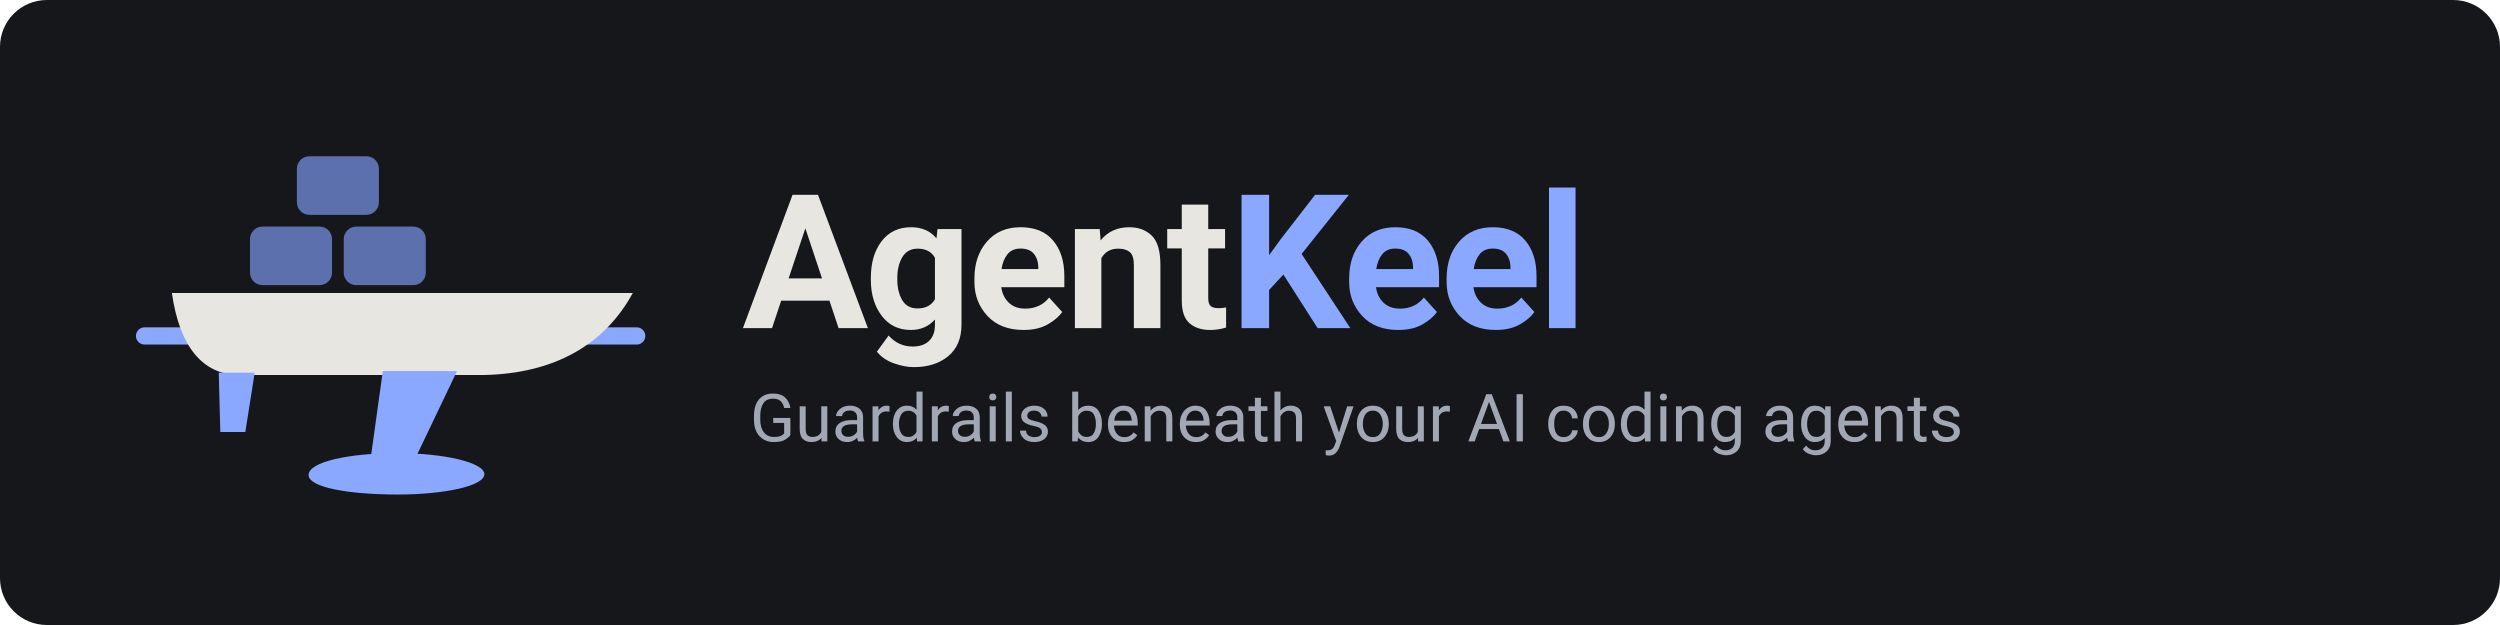
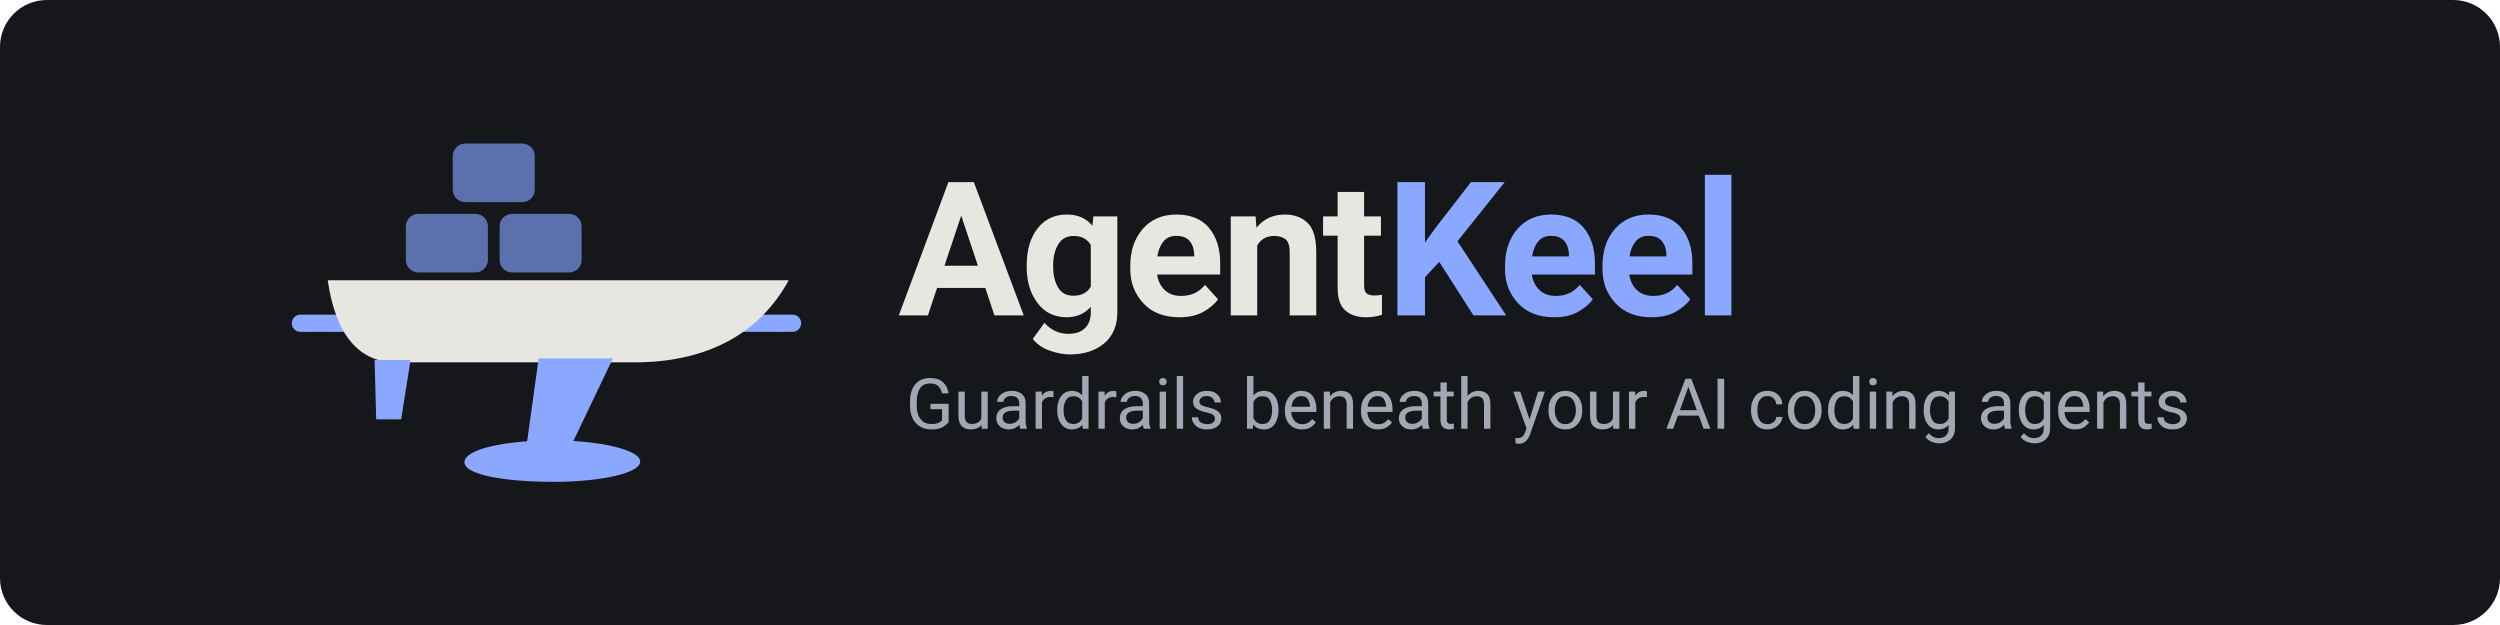
<svg xmlns="http://www.w3.org/2000/svg" viewBox="0 0 1280 320" role="img" aria-labelledby="t">
-   <style>.hull{fill:#e8e6e1}.keel{fill:#8aa8ff}.work{fill:#5b70ad}.water{stroke:#8aa8ff}</style>
+   <style>
+     .hull{fill:#e8e6e1}.keel{fill:#8aa8ff}.work{fill:#5b70ad}.water{stroke:#8aa8ff}
+     .word{font-family:ui-sans-serif, -apple-system, 'Segoe UI', Roboto, Helvetica, Arial, sans-serif;font-weight:700;letter-spacing:-2px;fill:#e8e6e1}.word tspan{fill:#8aa8ff}
+     .tag{font-family:ui-sans-serif, -apple-system, 'Segoe UI', Roboto, Helvetica, Arial, sans-serif;fill:#a2a8b3}
+     .narrow{display:none}
+     @media (max-width: 640px) { .wide{display:none} .narrow{display:inline} }
+   </style>
  <rect width="1280" height="320" rx="24" fill="#15171b" />
-   <g transform="translate(72 30) scale(4)">
-     <path class="water" d="M0.5 35.5h63" stroke-width="2.2" stroke-linecap="round" fill="none" />
-     <rect class="work" x="14" y="21.5" width="10.5" height="7.5" rx="1.6" />
-     <rect class="work" x="26" y="21.5" width="10.5" height="7.5" rx="1.6" />
-     <rect class="work" x="20" y="12.5" width="10.5" height="7.5" rx="1.6" />
-     <path class="hull" d="M4 30h59c-3.6 6.6-10 10.3-19 10.5H12.5C8 40.4 5 37 4 30z" />
-     <path class="keel" d="M31 40h9.5l-5.5 11.5h-5.6z" />
-     <path class="keel" d="M21.5 53.3c0-1.7 5.2-2.8 11.4-2.8 5.9 0 11.1 1.2 11.1 2.7 0 1.5-5.1 2.6-11.1 2.6-6.2 0-11.4-.9-11.4-2.5z" />
-     <path class="keel" d="M10 40.2h4.6l-1.2 7.6h-3.2z" />
+   <g class="wide" transform="translate(79.8 -6.5)">
+     <g transform="translate(72 30) scale(4)">
+       <path class="water" d="M0.5 35.5h63" stroke-width="2.2" stroke-linecap="round" fill="none" />
+       <rect class="work" x="14" y="21.5" width="10.5" height="7.5" rx="1.6" />
+       <rect class="work" x="26" y="21.5" width="10.5" height="7.5" rx="1.6" />
+       <rect class="work" x="20" y="12.5" width="10.5" height="7.5" rx="1.6" />
+       <path class="hull" d="M4 30h59c-3.6 6.6-10 10.3-19 10.5H12.5C8 40.4 5 37 4 30z" />
+       <path class="keel" d="M31 40h9.5l-5.5 11.5h-5.6z" />
+       <path class="keel" d="M21.5 53.3c0-1.7 5.2-2.8 11.4-2.8 5.9 0 11.1 1.2 11.1 2.7 0 1.5-5.1 2.6-11.1 2.6-6.2 0-11.4-.9-11.4-2.5z" />
+       <path class="keel" d="M10 40.2h4.6l-1.2 7.6h-3.2z" />
+     </g>
+     <text class="word" x="380" y="168" font-size="96">Agent<tspan>Keel</tspan>
+     </text>
+     <text class="tag" x="384" y="226" font-size="36">Guardrails beneath your AI coding agents</text>
  </g>
-   <text x="380" y="168" font-family="ui-sans-serif, -apple-system, 'Segoe UI', Roboto, Helvetica, Arial, sans-serif" font-size="96" font-weight="700" letter-spacing="-2" fill="#e8e6e1">Agent<tspan fill="#8aa8ff">Keel</tspan>
-   </text>
-   <text x="384" y="226" font-family="ui-sans-serif, -apple-system, 'Segoe UI', Roboto, Helvetica, Arial, sans-serif" font-size="34" fill="#a2a8b3">Guardrails beneath your AI coding agents</text>
+   <g class="narrow" transform="translate(0 8.2)">
+     <g transform="translate(250 6) scale(2.7)">
+       <path class="water" d="M0.5 35.5h63" stroke-width="2.2" stroke-linecap="round" fill="none" />
+       <rect class="work" x="14" y="21.5" width="10.5" height="7.5" rx="1.6" />
+       <rect class="work" x="26" y="21.5" width="10.5" height="7.5" rx="1.6" />
+       <rect class="work" x="20" y="12.5" width="10.5" height="7.5" rx="1.6" />
+       <path class="hull" d="M4 30h59c-3.6 6.6-10 10.3-19 10.5H12.5C8 40.4 5 37 4 30z" />
+       <path class="keel" d="M31 40h9.5l-5.5 11.5h-5.6z" />
+       <path class="keel" d="M21.5 53.3c0-1.7 5.2-2.8 11.4-2.8 5.9 0 11.1 1.2 11.1 2.7 0 1.5-5.1 2.6-11.1 2.6-6.2 0-11.4-.9-11.4-2.5z" />
+       <path class="keel" d="M10 40.2h4.6l-1.2 7.6h-3.2z" />
+     </g>
+     <text class="word" x="440" y="142" font-size="124">Agent<tspan>Keel</tspan>
+     </text>
+     <text class="tag" x="640" y="262" font-size="58" text-anchor="middle">Guardrails beneath your AI coding agents</text>
+   </g>
</svg>
